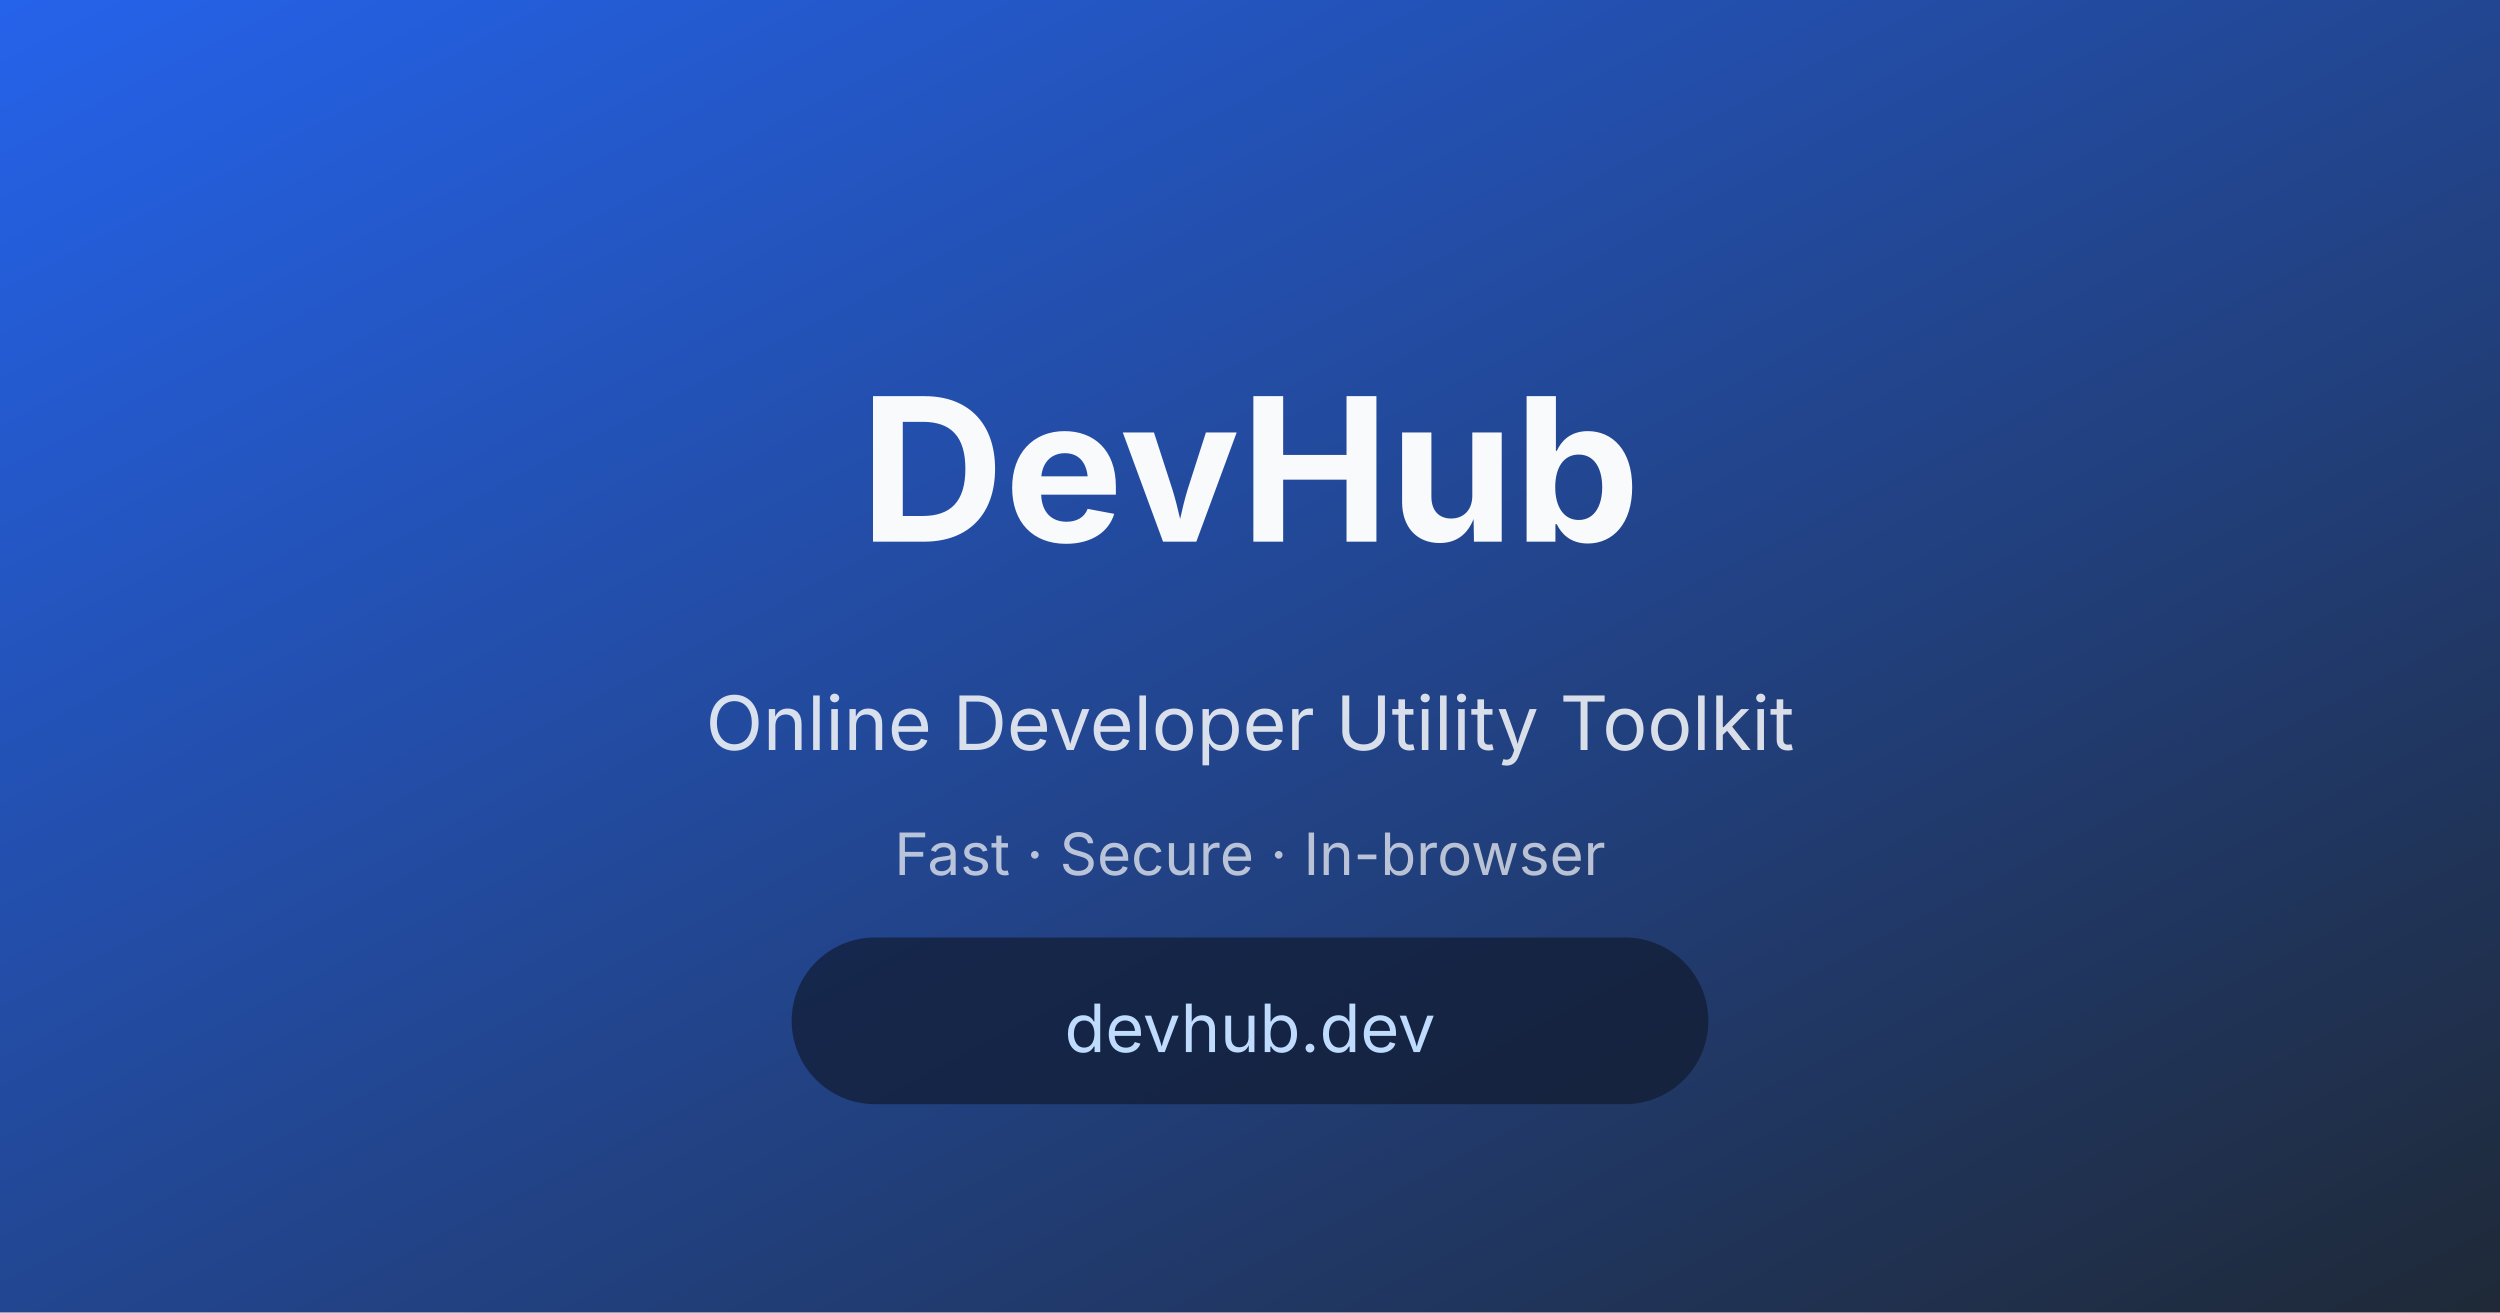
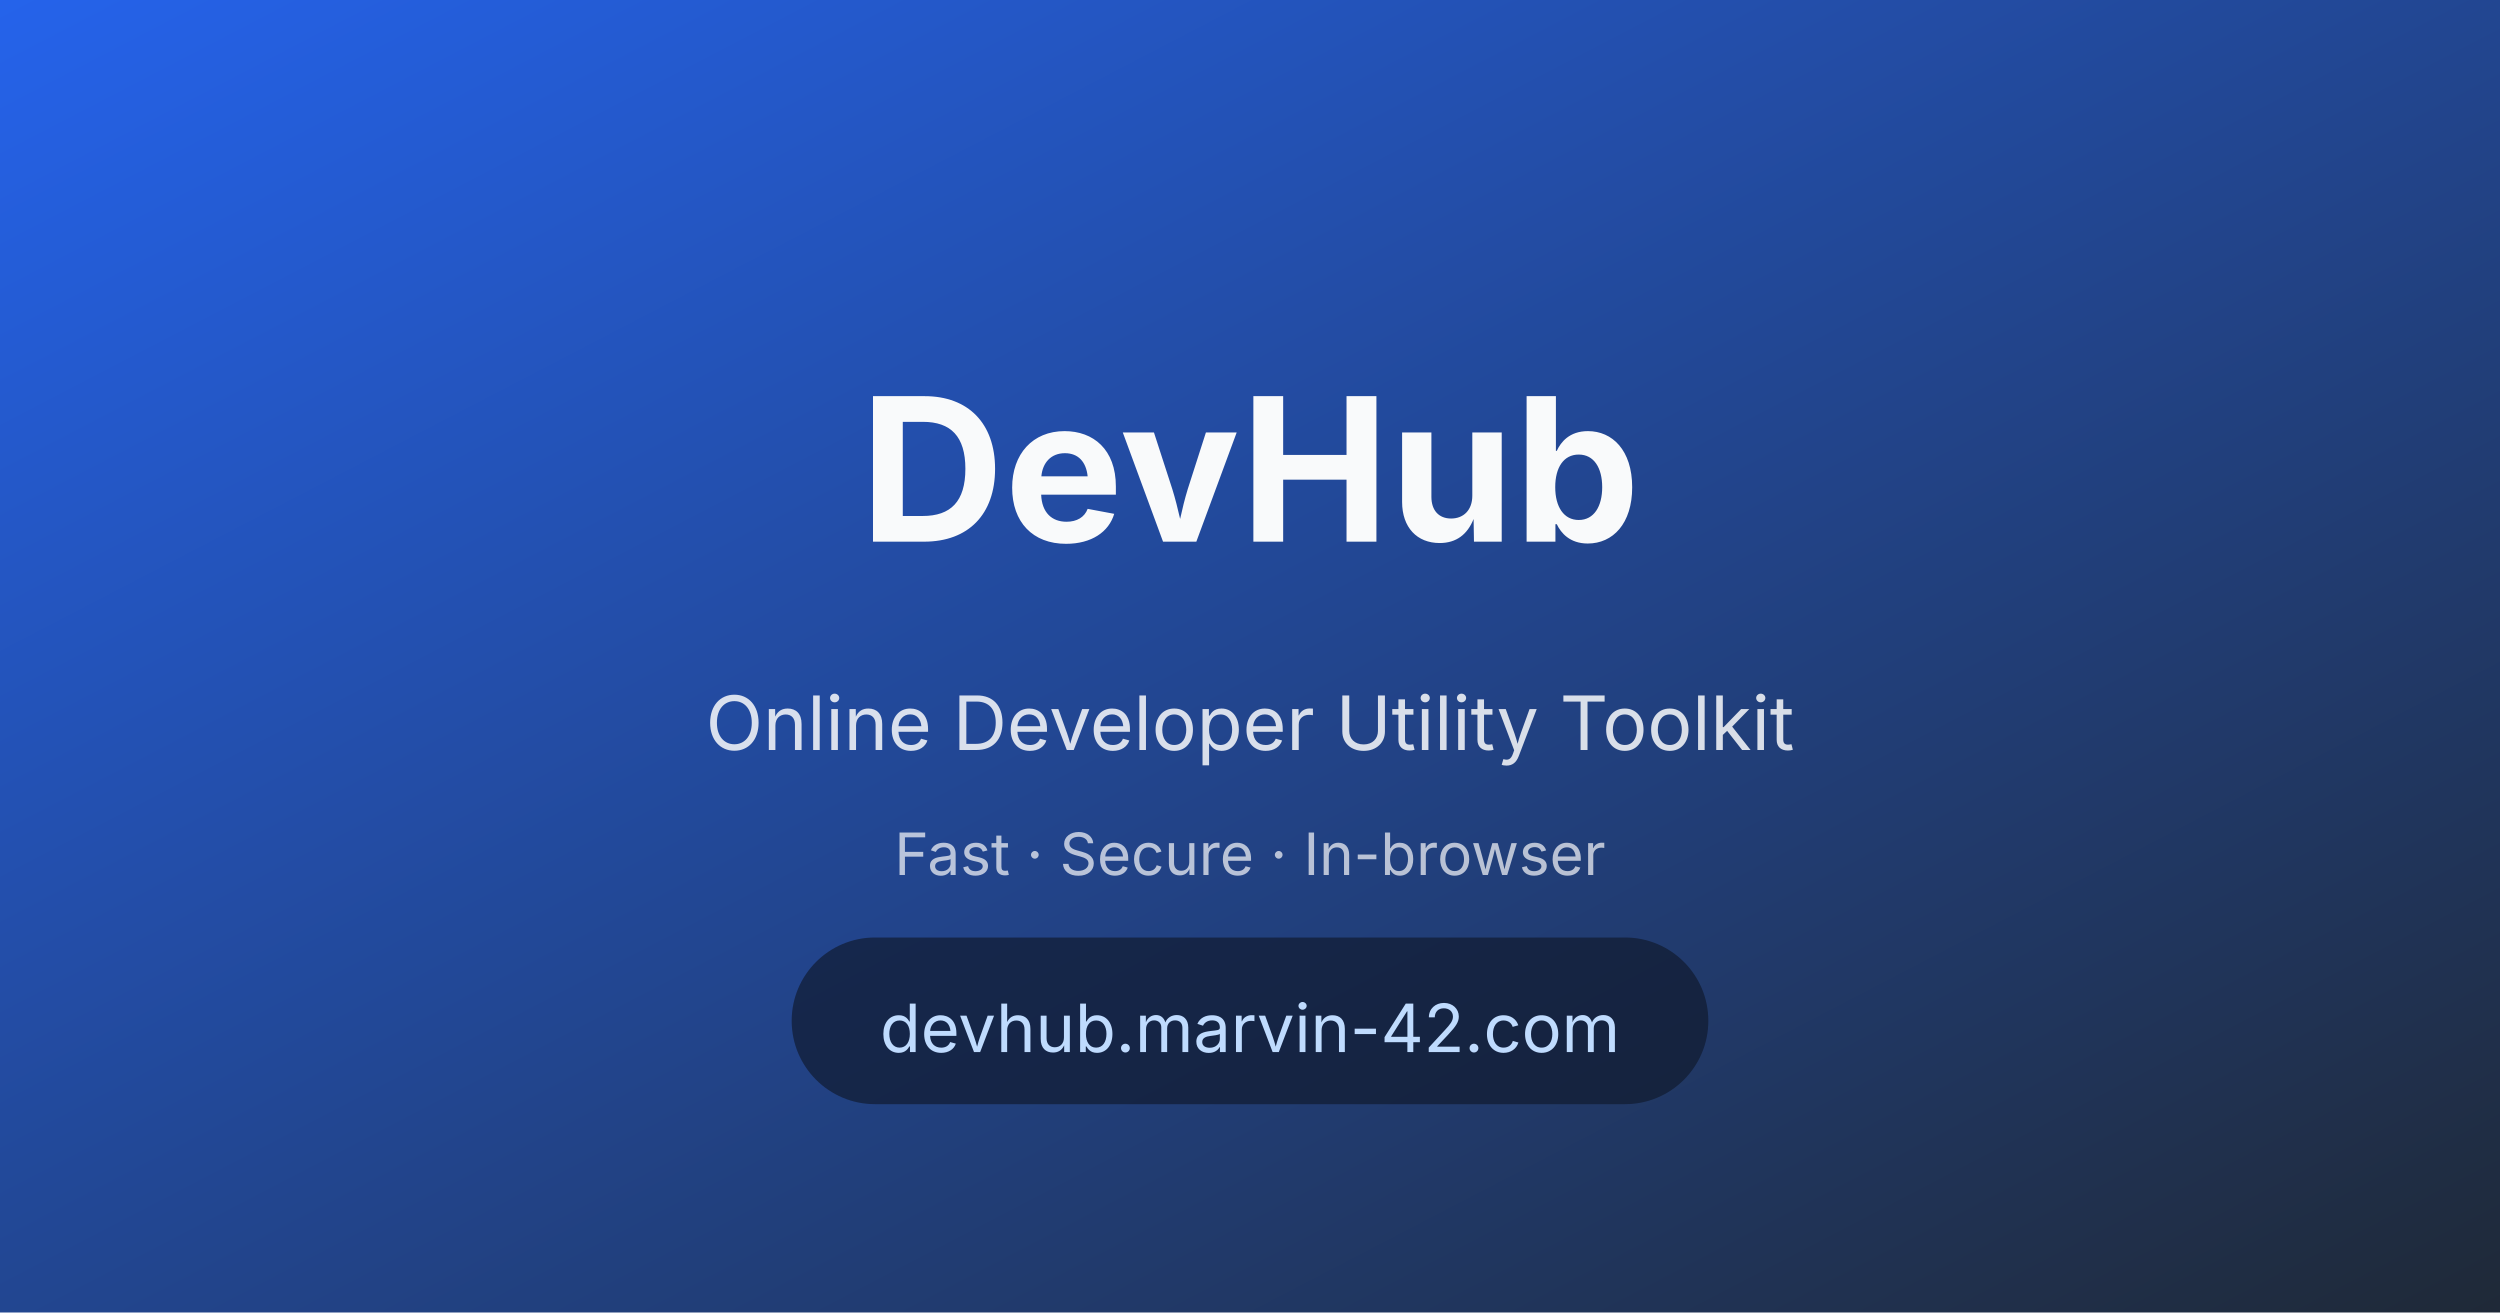
<svg xmlns="http://www.w3.org/2000/svg" width="1200" height="630" viewBox="0 0 1200 630">
  <defs>
    <linearGradient id="grad" x1="0%" y1="0%" x2="100%" y2="100%">
      <stop offset="0%" stop-color="#2563eb" />
      <stop offset="100%" stop-color="#1f2937" />
    </linearGradient>
  </defs>
  <rect width="1200" height="630" fill="url(#grad)" />
  <g fill="#f9fafb" font-family="'Inter', 'Segoe UI', sans-serif" text-anchor="middle">
    <text x="600" y="260" font-size="96" font-weight="700">DevHub</text>
    <text x="600" y="360" font-size="36" opacity="0.85">Online Developer Utility Toolkit</text>
    <text x="600" y="420" font-size="28" opacity="0.7">Fast · Secure · In-browser</text>
  </g>
  <rect x="380" y="450" width="440" height="80" rx="40" fill="rgba(15,23,42,0.65)" />
  <text x="600" y="505" fill="#bfdbfe" font-size="32" font-family="'Inter', 'Segoe UI', sans-serif" text-anchor="middle">
-     devhub.dev
+     devhub.marvin-42.com
  </text>
</svg>
